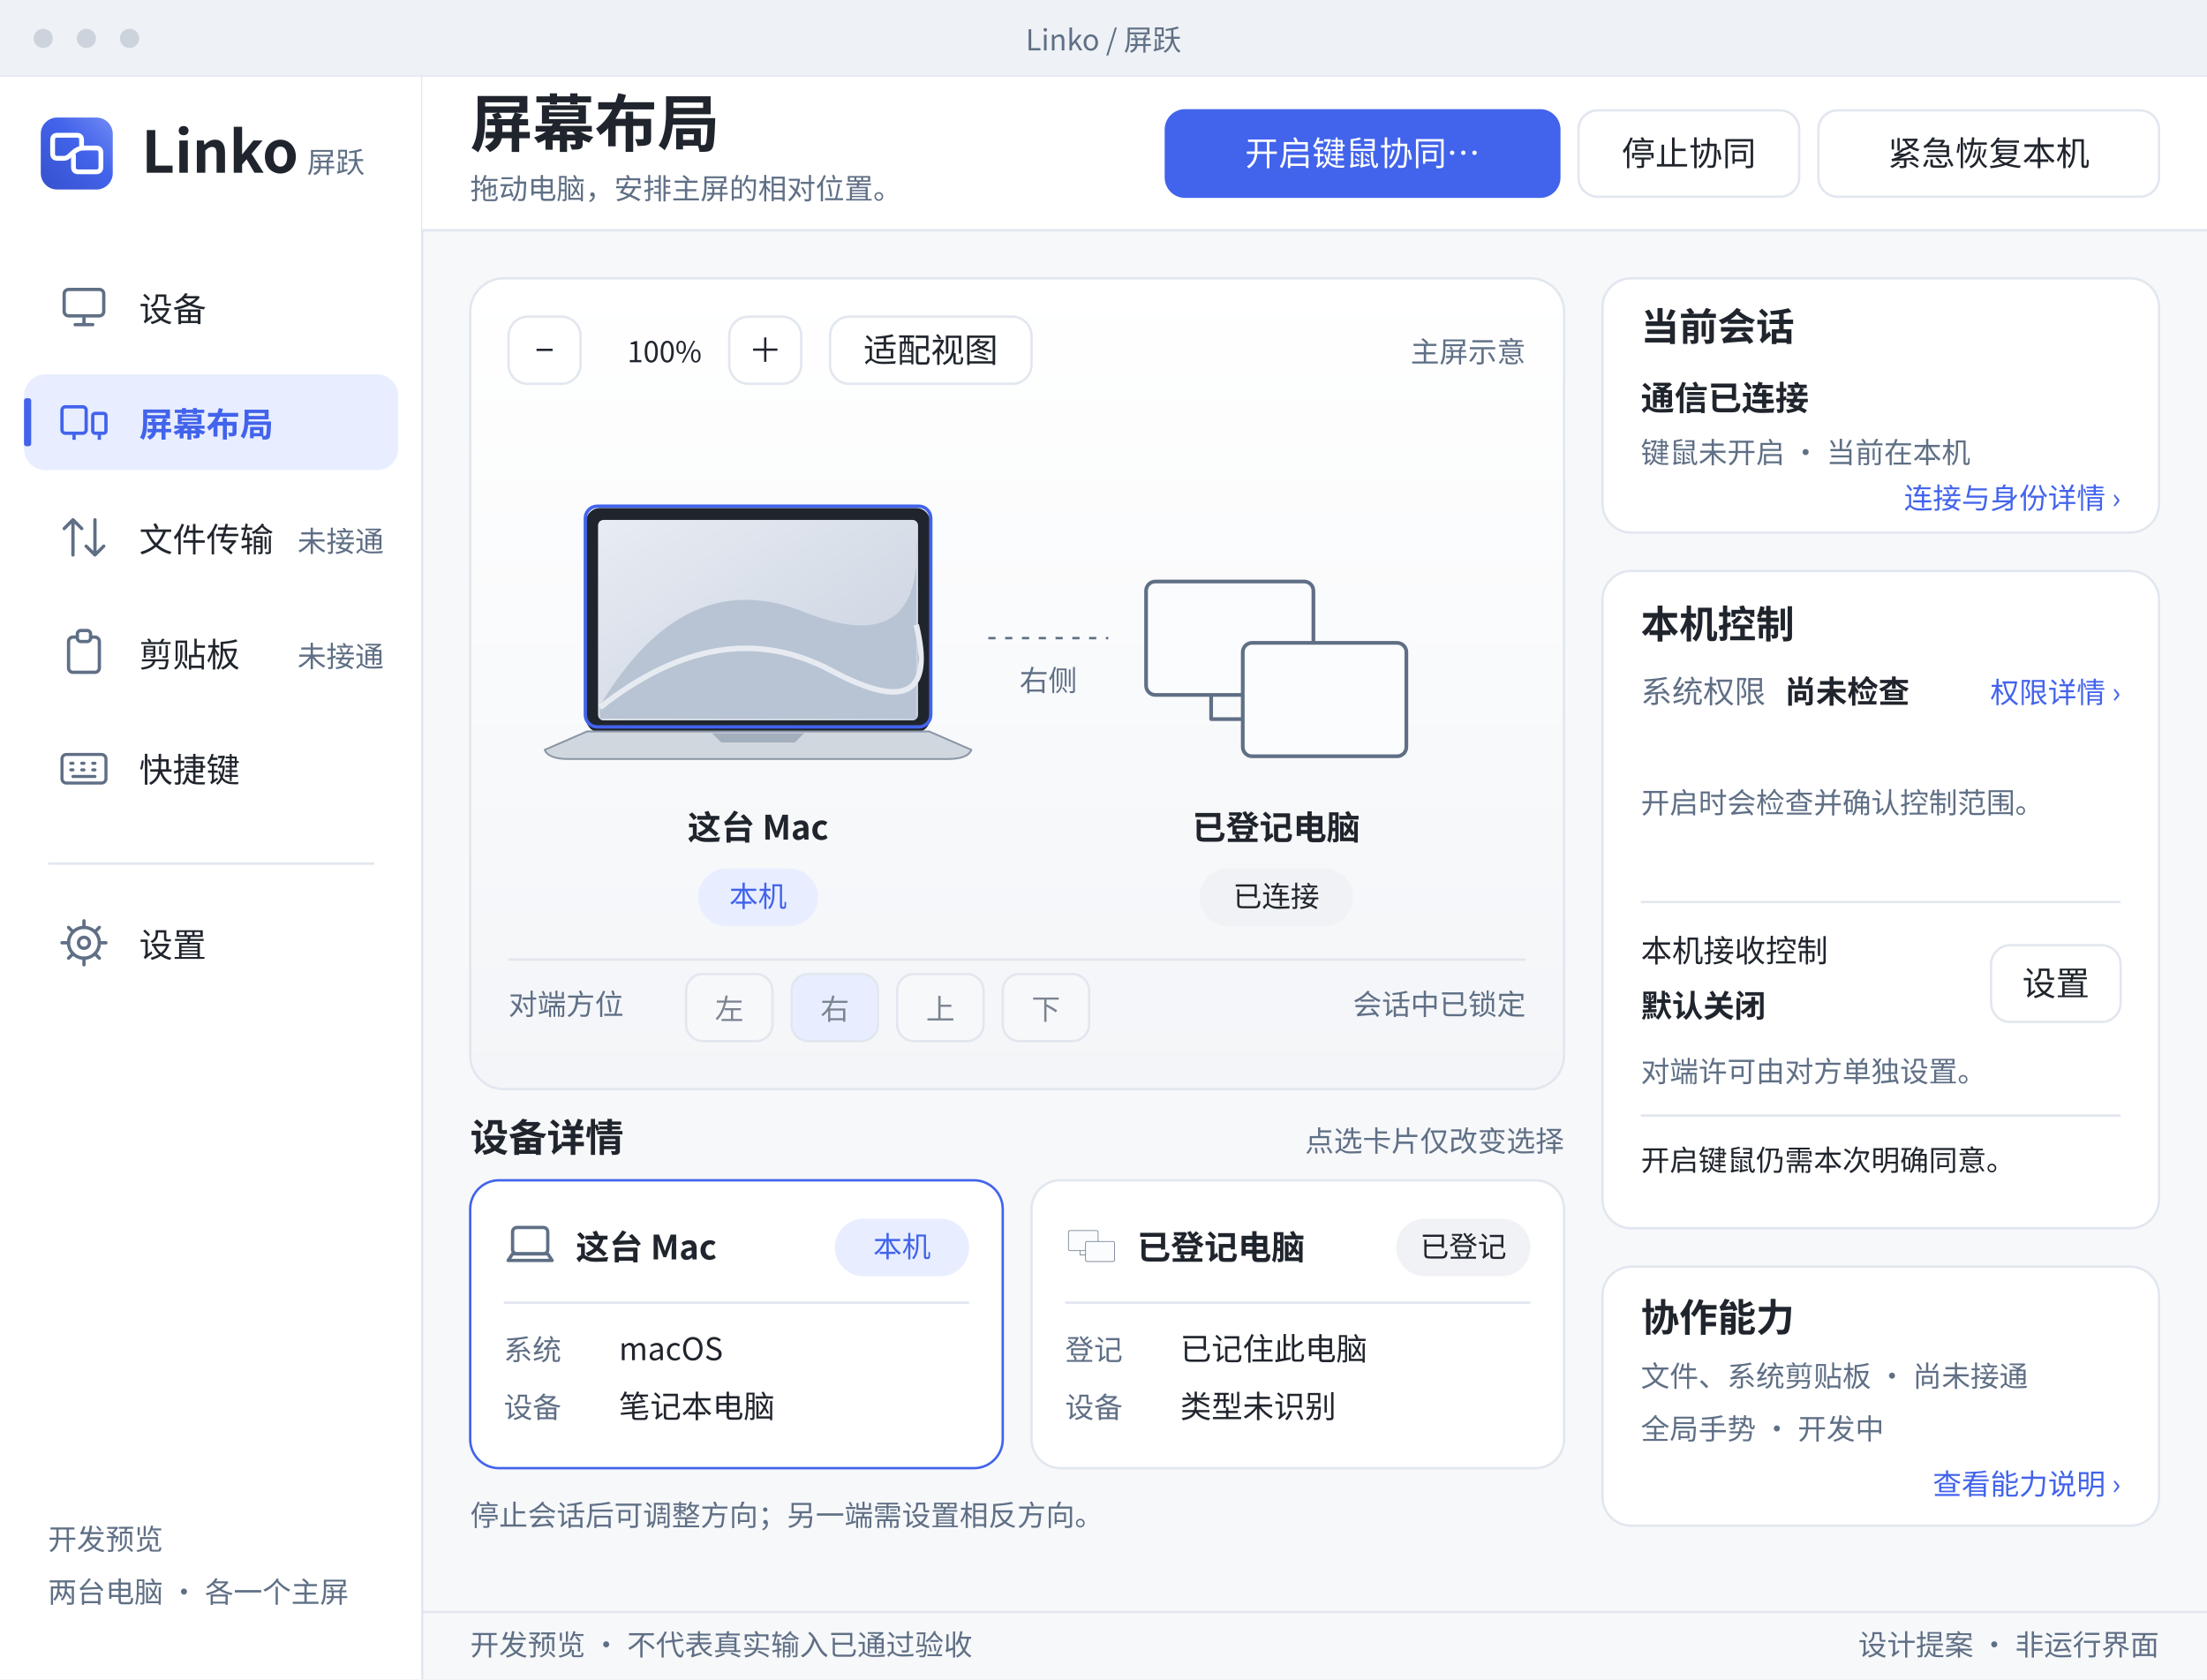
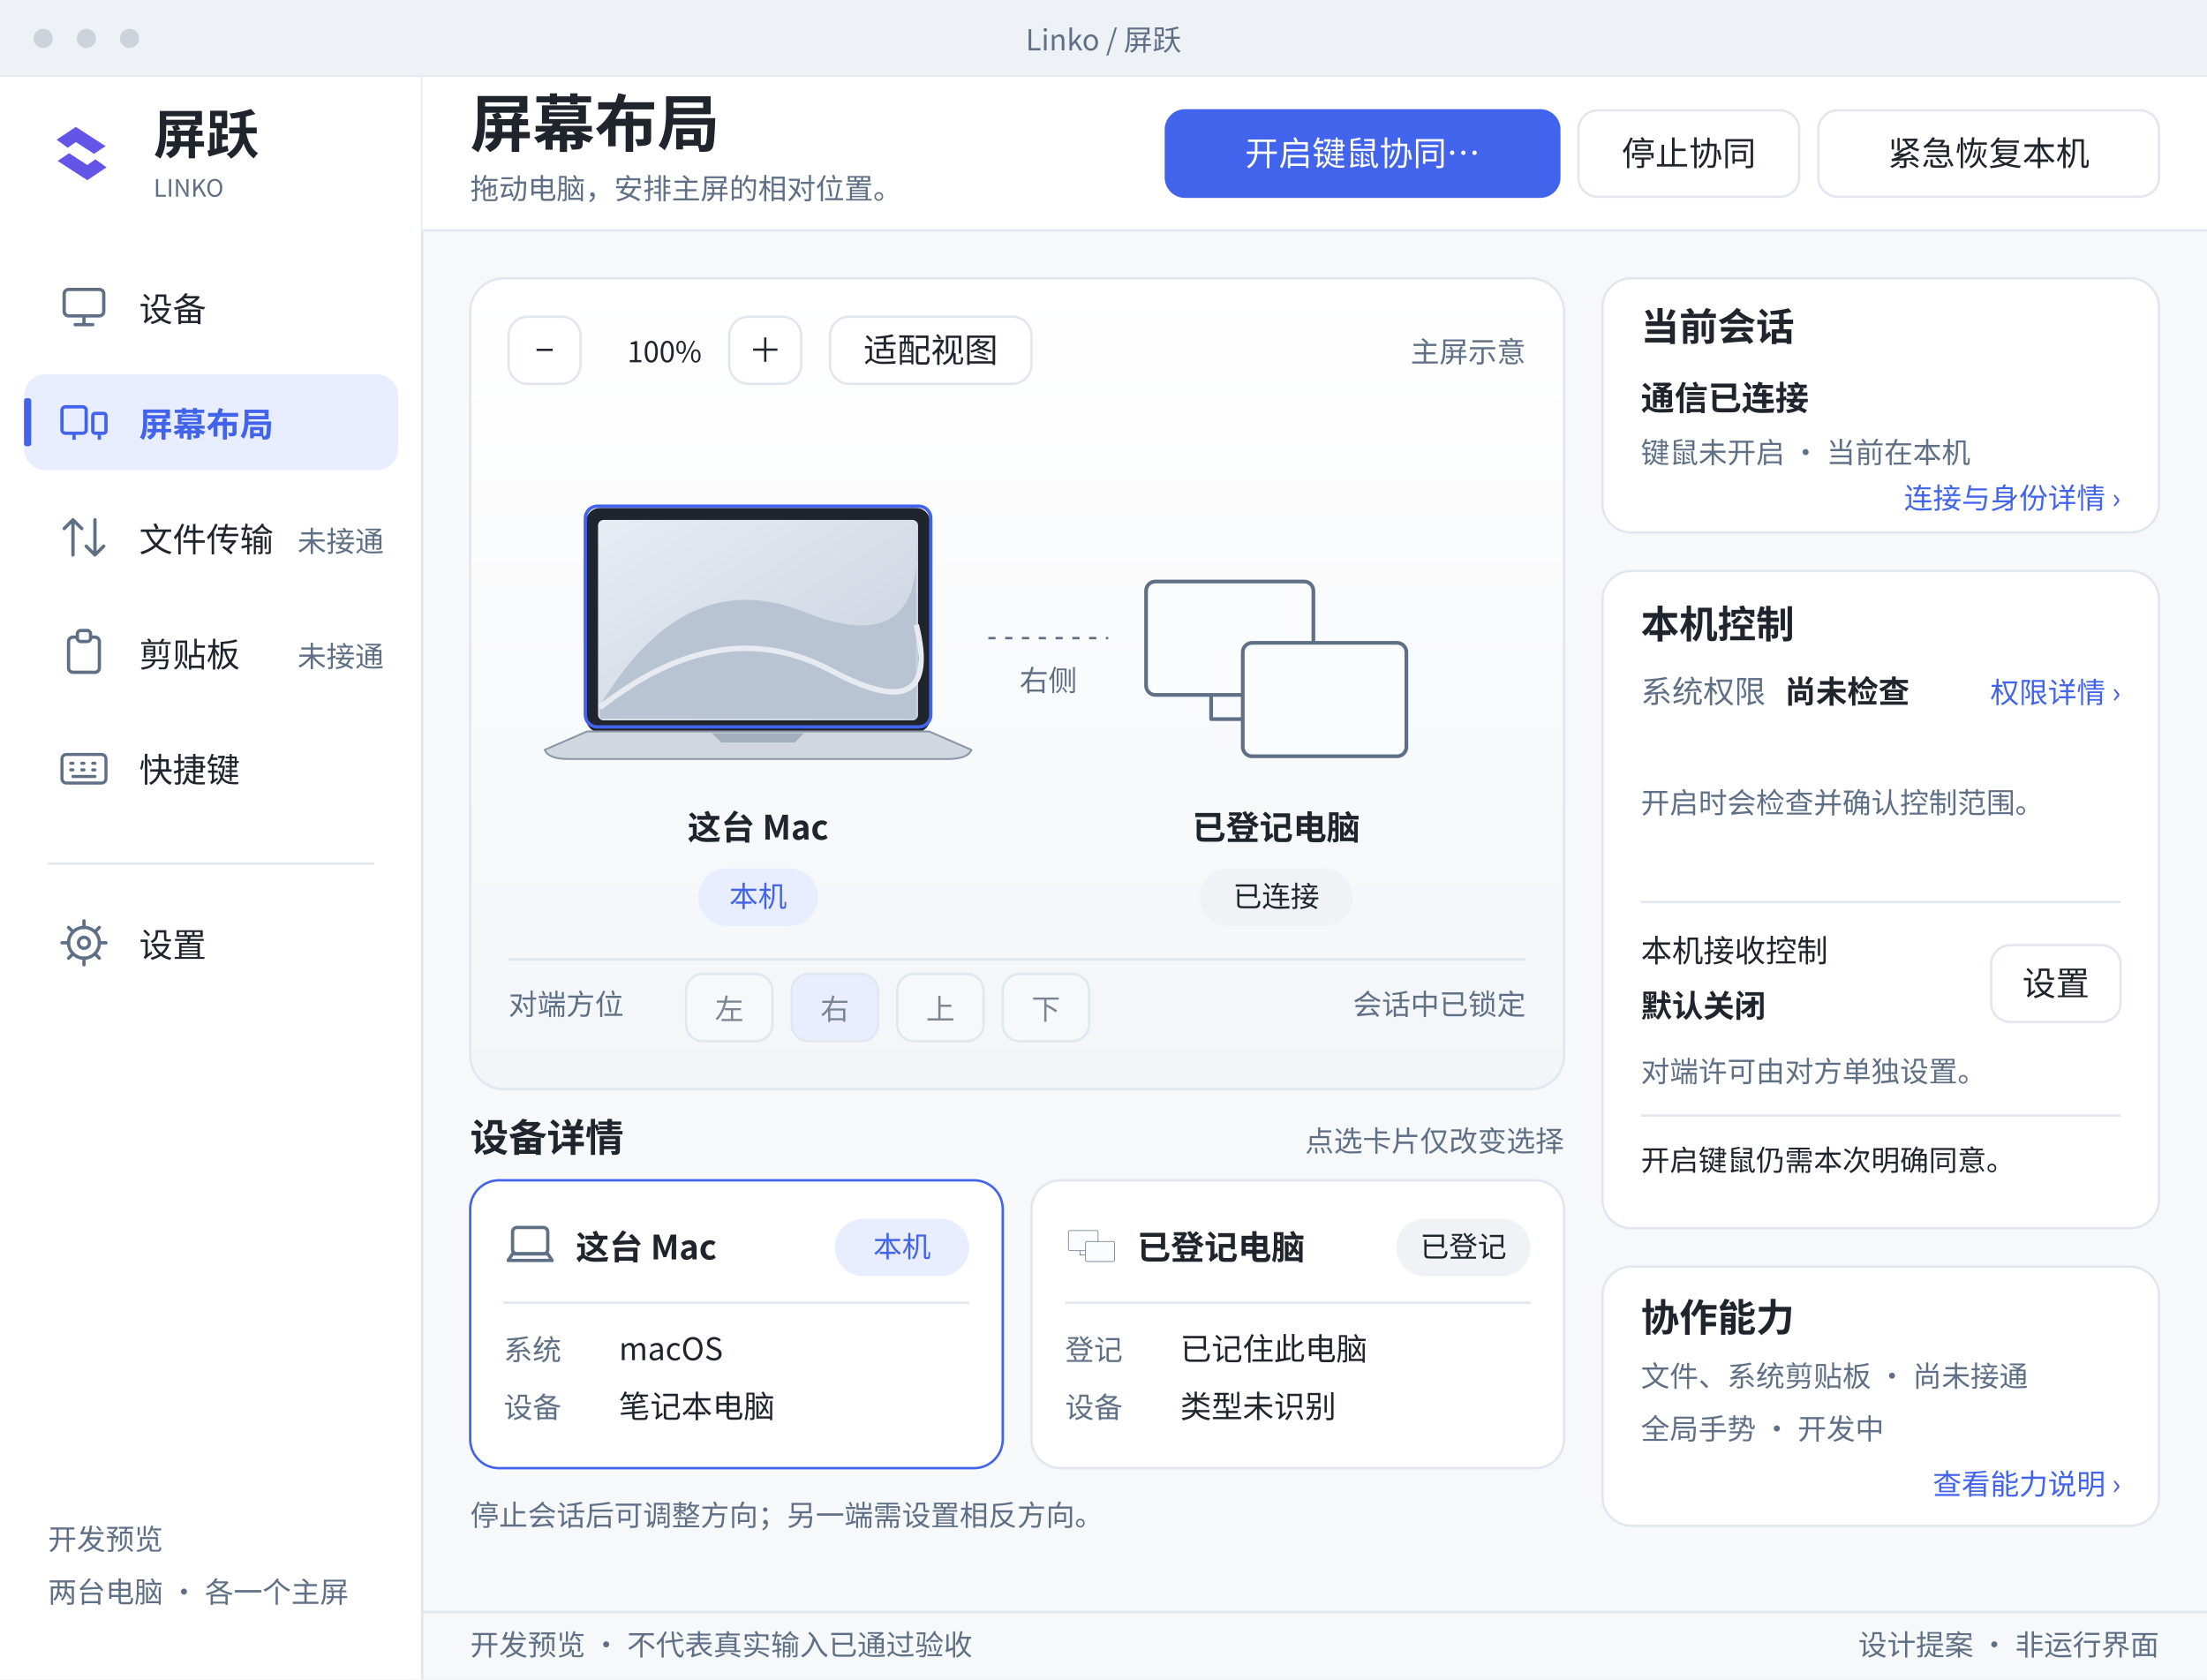
<svg xmlns="http://www.w3.org/2000/svg" xmlns:xlink="http://www.w3.org/1999/xlink" width="920" height="700" viewBox="0 0 920 700" role="img" aria-labelledby="title desc">
  <defs>
    <linearGradient id="canvas" x1="0" y1="0" x2="0" y2="1">
      <stop stop-color="#FFFFFF" />
      <stop offset="1" stop-color="#F3F5F8" />
    </linearGradient>
    <linearGradient id="screen" x1="0" y1="0" x2="1" y2="1">
      <stop stop-color="#E8ECF3" />
      <stop offset="1" stop-color="#C8D1DE" />
    </linearGradient>
    <linearGradient id="brand-tile" x1="0" y1="1" x2="1" y2="0">
      <stop stop-color="#3651CC" />
      <stop offset=".58" stop-color="#4263EB" />
      <stop offset="1" stop-color="#718AF4" />
    </linearGradient>
-     <symbol id="brand" viewBox="0 0 1024 1024">
-       <rect x="32" y="32" width="960" height="960" rx="218" fill="url(#brand-tile)" />
-       <g transform="translate(0 -24)" fill="none" stroke="#FFFFFF" stroke-width="64" stroke-linecap="round" stroke-linejoin="round">
-         <path d="M576 450V356Q576 292 512 292H254Q190 292 190 356V536Q190 600 254 600H340C430 600 465 462 610 462" />
-         <path d="M468 560V716Q468 780 532 780H770Q834 780 834 716V526Q834 462 770 462H610" />
+     <symbol id="brand" viewBox="0 0 256 256">
+       <g fill="#6554E8">
+         <path d="M54 87 111 49 199 106 165 129 111 94 87 111Z" />
+         <path d="m202 169-57 38-88-57 34-23 54 35 24-17Z" />
      </g>
    </symbol>
    <symbol id="device" viewBox="0 0 24 24">
      <g fill="none" stroke="#5F6F85" stroke-width="1.5" stroke-linecap="round" stroke-linejoin="round">
        <rect x="3" y="4" width="18" height="12" rx="2" />
        <path d="M12 16v4m-4 0h8" />
      </g>
    </symbol>
    <symbol id="laptop-icon" viewBox="0 0 24 24">
      <g fill="none" stroke="#5F6F85" stroke-width="1.5" stroke-linecap="round" stroke-linejoin="round">
        <rect x="4" y="4" width="16" height="12" rx="2" />
        <path d="M4 16h16l2 3H2Z" />
      </g>
    </symbol>
    <symbol id="layout" viewBox="0 0 24 24">
      <g fill="none" stroke="#4263EB" stroke-width="1.5" stroke-linejoin="round">
        <rect x="2" y="5" width="11" height="12" rx="1.5" />
        <rect x="16" y="8" width="6" height="9" rx="1" />
        <path d="M7.5 17v3m11.5-3v3" />
      </g>
    </symbol>
    <symbol id="transfer" viewBox="0 0 24 24">
      <path d="M7 20V4L3 8m4-4 4 4m6-4v16l-4-4m4 4 4-4" fill="none" stroke="#5F6F85" stroke-width="1.5" stroke-linecap="round" stroke-linejoin="round" />
    </symbol>
    <symbol id="clipboard" viewBox="0 0 24 24">
      <g fill="none" stroke="#5F6F85" stroke-width="1.5">
        <rect x="5" y="5" width="14" height="16" rx="2" />
        <rect x="9" y="2" width="6" height="5" rx="1.5" fill="#FFFFFF" />
      </g>
    </symbol>
    <symbol id="keyboard" viewBox="0 0 24 24">
      <g fill="none" stroke="#5F6F85" stroke-width="1.4" stroke-linecap="round">
        <rect x="2" y="6" width="20" height="13" rx="2" />
        <path d="M6 10h1m4 0h1m4 0h1M6 13h1m4 0h1m4 0h1M7 16h10" />
      </g>
    </symbol>
    <symbol id="settings" viewBox="0 0 24 24">
      <g fill="none" stroke="#5F6F85" stroke-width="1.5" stroke-linecap="round">
        <circle cx="12" cy="12" r="7" />
        <circle cx="12" cy="12" r="2.5" />
        <path d="M12 2v3m0 14v3M2 12h3m14 0h3M5 5l2 2m10 10 2 2M5 19l2-2M17 7l2-2" />
      </g>
    </symbol>
    <symbol id="generic" viewBox="0 0 160 120">
      <g fill="#FBFCFE" stroke="#5F6F85" stroke-width="2" stroke-linejoin="round">
        <rect x="10" y="16" width="90" height="61" rx="5" />
        <rect x="62" y="49" width="88" height="61" rx="5" />
        <path d="M45 77v13h17" fill="none" />
      </g>
    </symbol>
    <symbol id="laptop" viewBox="0 0 240 150">
      <g stroke-linejoin="round">
        <rect x="27" y="8" width="186" height="121" rx="7" fill="#20252D" stroke="#20252D" />
        <rect x="33" y="14" width="174" height="109" rx="3" fill="url(#screen)" />
        <path d="M34 115Q80 38 145 64T206 24V122H34Z" fill="#B8C4D4" />
        <path d="M34 116Q100 64 160 96T206 71" fill="none" stroke="#E7EBF1" stroke-width="3" />
        <path d="M27 129h186l23 10q-2 5-13 5H17q-11 0-13-5Z" fill="#D1D7DF" stroke="#8B97A6" />
        <path d="M95 130h50l-5 5h-40Z" fill="#A4AFBD" />
      </g>
    </symbol>
  </defs>
  <rect x="0" y="0" width="920" height="700" rx="0" fill="#F7F8FA" stroke="none" />
  <rect x="0" y="0" width="920" height="32" rx="0" fill="#EEF1F5" stroke="none" />
  <circle cx="18" cy="16" r="4" fill="#CDD3DD" />
  <circle cx="36" cy="16" r="4" fill="#CDD3DD" />
  <circle cx="54" cy="16" r="4" fill="#CDD3DD" />
  <text x="460.0" y="21" text-anchor="middle" font-weight="400" font-family="&quot;Noto Sans CJK SC&quot;,&quot;PingFang SC&quot;,&quot;Microsoft YaHei&quot;,sans-serif" fill="#5F6F85" font-size="12px">Linko / 屏跃</text>
  <line x1="0" y1="32" x2="920" y2="32" stroke="#E2E7EF" />
  <rect x="0" y="32" width="176" height="668" rx="0" fill="#FFFFFF" stroke="none" />
  <line x1="176" y1="32" x2="176" y2="700" stroke="#E2E7EF" />
-   <use xlink:href="#brand" x="16" y="48" width="32" height="32" />
-   <text x="59" y="72" text-anchor="start" font-weight="600" font-family="&quot;Noto Sans CJK SC&quot;,&quot;PingFang SC&quot;,&quot;Microsoft YaHei&quot;,sans-serif" fill="#20252D" font-size="24px">Linko</text>
-   <text x="128" y="72" text-anchor="start" font-weight="400" font-family="&quot;Noto Sans CJK SC&quot;,&quot;PingFang SC&quot;,&quot;Microsoft YaHei&quot;,sans-serif" fill="#5F6F85" font-size="12px">屏跃</text>
+   <use xlink:href="#brand" x="16" y="46" width="36" height="36" />
+   <text x="64" y="64" font-family="Noto Sans CJK SC, PingFang SC, Microsoft YaHei, sans-serif" font-size="22" font-weight="650" fill="#20252D">屏跃</text>
+   <text x="64" y="82" font-family="Noto Sans CJK SC, PingFang SC, Microsoft YaHei, sans-serif" font-size="10" font-weight="500" fill="#5F6F85">LINKO</text>
  <use xlink:href="#device" x="24" y="117" width="22" height="22" />
  <text x="58" y="134" text-anchor="start" font-weight="400" font-family="&quot;Noto Sans CJK SC&quot;,&quot;PingFang SC&quot;,&quot;Microsoft YaHei&quot;,sans-serif" fill="#20252D" font-size="14px">设备</text>
  <rect x="10" y="156" width="156" height="40" rx="9" fill="#E8EEFF" stroke="none" />
  <rect x="10" y="166" width="3" height="20" rx="1" fill="#4263EB" stroke="none" />
  <use xlink:href="#layout" x="24" y="165" width="22" height="22" />
  <text x="58" y="182" text-anchor="start" font-weight="600" font-family="&quot;Noto Sans CJK SC&quot;,&quot;PingFang SC&quot;,&quot;Microsoft YaHei&quot;,sans-serif" fill="#4263EB" font-size="14px">屏幕布局</text>
  <use xlink:href="#transfer" x="24" y="213" width="22" height="22" />
  <text x="58" y="230" text-anchor="start" font-weight="400" font-family="&quot;Noto Sans CJK SC&quot;,&quot;PingFang SC&quot;,&quot;Microsoft YaHei&quot;,sans-serif" fill="#20252D" font-size="14px">文件传输</text>
  <text x="160" y="230" font-family="Noto Sans CJK SC, PingFang SC, Microsoft YaHei, sans-serif" font-size="12" font-weight="400" fill="#5F6F85" text-anchor="end">未接通</text>
  <use xlink:href="#clipboard" x="24" y="261" width="22" height="22" />
  <text x="58" y="278" text-anchor="start" font-weight="400" font-family="&quot;Noto Sans CJK SC&quot;,&quot;PingFang SC&quot;,&quot;Microsoft YaHei&quot;,sans-serif" fill="#20252D" font-size="14px">剪贴板</text>
  <text x="160" y="278" font-family="Noto Sans CJK SC, PingFang SC, Microsoft YaHei, sans-serif" font-size="12" font-weight="400" fill="#5F6F85" text-anchor="end">未接通</text>
  <use xlink:href="#keyboard" x="24" y="309" width="22" height="22" />
  <text x="58" y="326" text-anchor="start" font-weight="400" font-family="&quot;Noto Sans CJK SC&quot;,&quot;PingFang SC&quot;,&quot;Microsoft YaHei&quot;,sans-serif" fill="#20252D" font-size="14px">快捷键</text>
  <line x1="20" y1="360" x2="156" y2="360" stroke="#E2E7EF" />
  <use xlink:href="#settings" x="24" y="382" width="22" height="22" />
  <text x="58" y="399" text-anchor="start" font-weight="400" font-family="&quot;Noto Sans CJK SC&quot;,&quot;PingFang SC&quot;,&quot;Microsoft YaHei&quot;,sans-serif" fill="#20252D" font-size="14px">设置</text>
  <text x="20" y="646" text-anchor="start" font-weight="400" font-family="&quot;Noto Sans CJK SC&quot;,&quot;PingFang SC&quot;,&quot;Microsoft YaHei&quot;,sans-serif" fill="#5F6F85" font-size="12px">开发预览</text>
  <text x="20" y="668" text-anchor="start" font-weight="400" font-family="&quot;Noto Sans CJK SC&quot;,&quot;PingFang SC&quot;,&quot;Microsoft YaHei&quot;,sans-serif" fill="#5F6F85" font-size="12px">两台电脑 · 各一个主屏</text>
  <rect x="176" y="32" width="744" height="64" rx="0" fill="#FFFFFF" stroke="none" />
  <line x1="176" y1="96" x2="920" y2="96" stroke="#E2E7EF" />
  <text x="196" y="61" text-anchor="start" font-weight="650" font-family="&quot;Noto Sans CJK SC&quot;,&quot;PingFang SC&quot;,&quot;Microsoft YaHei&quot;,sans-serif" fill="#20252D" font-size="26px">屏幕布局</text>
  <text x="196" y="83" text-anchor="start" font-weight="400" font-family="&quot;Noto Sans CJK SC&quot;,&quot;PingFang SC&quot;,&quot;Microsoft YaHei&quot;,sans-serif" fill="#5F6F85" font-size="12px">拖动电脑，安排主屏的相对位置。</text>
  <rect x="486" y="46" width="164" height="36" rx="8" fill="#4263EB" stroke="#4263EB" data-control="primary" data-box="486,46,164,36" />
  <text x="568.0" y="69.0" text-anchor="middle" font-weight="400" font-family="&quot;Noto Sans CJK SC&quot;,&quot;PingFang SC&quot;,&quot;Microsoft YaHei&quot;,sans-serif" fill="#FFFFFF" font-size="14px">开启键鼠协同…</text>
  <rect x="658" y="46" width="92" height="36" rx="8" fill="#FFFFFF" stroke="#E2E7EF" data-control="stop" data-box="658,46,92,36" />
  <text x="704.0" y="69.0" text-anchor="middle" font-weight="400" font-family="&quot;Noto Sans CJK SC&quot;,&quot;PingFang SC&quot;,&quot;Microsoft YaHei&quot;,sans-serif" fill="#20252D" font-size="14px">停止协同</text>
  <rect x="758" y="46" width="142" height="36" rx="8" fill="#FFFFFF" stroke="#E2E7EF" data-control="recovery" data-box="758,46,142,36" />
  <text x="829.0" y="69.0" text-anchor="middle" font-weight="400" font-family="&quot;Noto Sans CJK SC&quot;,&quot;PingFang SC&quot;,&quot;Microsoft YaHei&quot;,sans-serif" fill="#20252D" font-size="14px">紧急恢复本机</text>
  <line x1="176" y1="672" x2="920" y2="672" stroke="#E2E7EF" />
  <text x="196" y="690" text-anchor="start" font-weight="400" font-family="&quot;Noto Sans CJK SC&quot;,&quot;PingFang SC&quot;,&quot;Microsoft YaHei&quot;,sans-serif" fill="#5F6F85" font-size="12px">开发预览 · 不代表真实输入已通过验收</text>
  <text x="900" y="690" text-anchor="end" font-weight="400" font-family="&quot;Noto Sans CJK SC&quot;,&quot;PingFang SC&quot;,&quot;Microsoft YaHei&quot;,sans-serif" fill="#5F6F85" font-size="12px">设计提案 · 非运行界面</text>
  <rect x="196" y="116" width="456" height="338" rx="14" fill="url(#canvas)" stroke="#E2E7EF" data-region="canvas" />
  <rect x="212" y="132" width="30" height="28" rx="8" fill="#FFFFFF" stroke="#E2E7EF" />
  <text x="227.0" y="151.0" text-anchor="middle" font-weight="400" font-family="&quot;Noto Sans CJK SC&quot;,&quot;PingFang SC&quot;,&quot;Microsoft YaHei&quot;,sans-serif" fill="#20252D" font-size="14px">−</text>
  <text x="277" y="151" text-anchor="middle" font-weight="400" font-family="&quot;Noto Sans CJK SC&quot;,&quot;PingFang SC&quot;,&quot;Microsoft YaHei&quot;,sans-serif" fill="#20252D" font-size="12px">100%</text>
  <rect x="304" y="132" width="30" height="28" rx="8" fill="#FFFFFF" stroke="#E2E7EF" />
  <text x="319.0" y="151.0" text-anchor="middle" font-weight="400" font-family="&quot;Noto Sans CJK SC&quot;,&quot;PingFang SC&quot;,&quot;Microsoft YaHei&quot;,sans-serif" fill="#20252D" font-size="14px">＋</text>
  <rect x="346" y="132" width="84" height="28" rx="8" fill="#FFFFFF" stroke="#E2E7EF" />
  <text x="388.0" y="151.0" text-anchor="middle" font-weight="400" font-family="&quot;Noto Sans CJK SC&quot;,&quot;PingFang SC&quot;,&quot;Microsoft YaHei&quot;,sans-serif" fill="#20252D" font-size="14px">适配视图</text>
  <text x="636" y="151" text-anchor="end" font-weight="400" font-family="&quot;Noto Sans CJK SC&quot;,&quot;PingFang SC&quot;,&quot;Microsoft YaHei&quot;,sans-serif" fill="#5F6F85" font-size="12px">主屏示意</text>
  <use xlink:href="#laptop" x="224" y="206" width="184" height="115" />
  <rect x="244" y="211" width="144" height="92" rx="5" fill="none" stroke="#4263EB" stroke-width="1.4" />
  <use xlink:href="#generic" x="470" y="230" width="124" height="93" />
  <line x1="412" y1="266" x2="462" y2="266" stroke="#5F6F85" stroke-dasharray="3 4" />
  <text x="437" y="288" text-anchor="middle" font-weight="400" font-family="&quot;Noto Sans CJK SC&quot;,&quot;PingFang SC&quot;,&quot;Microsoft YaHei&quot;,sans-serif" fill="#5F6F85" font-size="12px">右侧</text>
  <text x="316" y="350" text-anchor="middle" font-weight="600" font-family="&quot;Noto Sans CJK SC&quot;,&quot;PingFang SC&quot;,&quot;Microsoft YaHei&quot;,sans-serif" fill="#20252D" font-size="14px">这台 Mac</text>
  <text x="532" y="350" text-anchor="middle" font-weight="600" font-family="&quot;Noto Sans CJK SC&quot;,&quot;PingFang SC&quot;,&quot;Microsoft YaHei&quot;,sans-serif" fill="#20252D" font-size="14px">已登记电脑</text>
  <rect x="291" y="362" width="50" height="24" rx="12" fill="#E8EEFF" stroke="none" />
  <text x="316.0" y="378" text-anchor="middle" font-weight="400" font-family="&quot;Noto Sans CJK SC&quot;,&quot;PingFang SC&quot;,&quot;Microsoft YaHei&quot;,sans-serif" fill="#4263EB" font-size="12px">本机</text>
  <rect x="500" y="362" width="64" height="24" rx="12" fill="#F0F2F5" stroke="none" />
  <text x="532.0" y="378" text-anchor="middle" font-weight="400" font-family="&quot;Noto Sans CJK SC&quot;,&quot;PingFang SC&quot;,&quot;Microsoft YaHei&quot;,sans-serif" fill="#20252D" font-size="12px">已连接</text>
  <line x1="212" y1="400" x2="636" y2="400" stroke="#E2E7EF" />
  <text x="212" y="423" text-anchor="start" font-weight="400" font-family="&quot;Noto Sans CJK SC&quot;,&quot;PingFang SC&quot;,&quot;Microsoft YaHei&quot;,sans-serif" fill="#5F6F85" font-size="12px">对端方位</text>
  <rect x="286" y="406" width="36" height="28" rx="7" fill="#F7F8FA" stroke="#E2E7EF" />
  <text x="304" y="425" text-anchor="middle" font-weight="400" font-family="&quot;Noto Sans CJK SC&quot;,&quot;PingFang SC&quot;,&quot;Microsoft YaHei&quot;,sans-serif" fill="#7B8491" font-size="12px">左</text>
  <rect x="330" y="406" width="36" height="28" rx="7" fill="#E8EEFF" stroke="#E2E7EF" />
  <text x="348" y="425" text-anchor="middle" font-weight="400" font-family="&quot;Noto Sans CJK SC&quot;,&quot;PingFang SC&quot;,&quot;Microsoft YaHei&quot;,sans-serif" fill="#7B8491" font-size="12px">右</text>
  <rect x="374" y="406" width="36" height="28" rx="7" fill="#F7F8FA" stroke="#E2E7EF" />
  <text x="392" y="425" text-anchor="middle" font-weight="400" font-family="&quot;Noto Sans CJK SC&quot;,&quot;PingFang SC&quot;,&quot;Microsoft YaHei&quot;,sans-serif" fill="#7B8491" font-size="12px">上</text>
  <rect x="418" y="406" width="36" height="28" rx="7" fill="#F7F8FA" stroke="#E2E7EF" />
  <text x="436" y="425" text-anchor="middle" font-weight="400" font-family="&quot;Noto Sans CJK SC&quot;,&quot;PingFang SC&quot;,&quot;Microsoft YaHei&quot;,sans-serif" fill="#7B8491" font-size="12px">下</text>
  <text x="636" y="423" text-anchor="end" font-weight="400" font-family="&quot;Noto Sans CJK SC&quot;,&quot;PingFang SC&quot;,&quot;Microsoft YaHei&quot;,sans-serif" fill="#5F6F85" font-size="12px">会话中已锁定</text>
  <text x="196" y="480" text-anchor="start" font-weight="600" font-family="&quot;Noto Sans CJK SC&quot;,&quot;PingFang SC&quot;,&quot;Microsoft YaHei&quot;,sans-serif" fill="#20252D" font-size="16px">设备详情</text>
  <text x="652" y="480" text-anchor="end" font-weight="400" font-family="&quot;Noto Sans CJK SC&quot;,&quot;PingFang SC&quot;,&quot;Microsoft YaHei&quot;,sans-serif" fill="#5F6F85" font-size="12px">点选卡片仅改变选择</text>
  <rect x="196" y="492" width="222.0" height="120" rx="12" fill="#FFFFFF" stroke="#4263EB" />
  <use xlink:href="#laptop-icon" x="210" y="508" width="22" height="22" />
  <text x="240" y="525" text-anchor="start" font-weight="600" font-family="&quot;Noto Sans CJK SC&quot;,&quot;PingFang SC&quot;,&quot;Microsoft YaHei&quot;,sans-serif" fill="#20252D" font-size="14px">这台 Mac</text>
  <rect x="348.0" y="508" width="56" height="24" rx="12" fill="#E8EEFF" stroke="none" />
  <text x="376.0" y="524" text-anchor="middle" font-weight="400" font-family="&quot;Noto Sans CJK SC&quot;,&quot;PingFang SC&quot;,&quot;Microsoft YaHei&quot;,sans-serif" fill="#4263EB" font-size="12px">本机</text>
  <line x1="210" y1="543" x2="404.0" y2="543" stroke="#E2E7EF" />
  <text x="210" y="567" text-anchor="start" font-weight="400" font-family="&quot;Noto Sans CJK SC&quot;,&quot;PingFang SC&quot;,&quot;Microsoft YaHei&quot;,sans-serif" fill="#5F6F85" font-size="12px">系统</text>
  <text x="258" y="567" text-anchor="start" font-weight="400" font-family="&quot;Noto Sans CJK SC&quot;,&quot;PingFang SC&quot;,&quot;Microsoft YaHei&quot;,sans-serif" fill="#20252D" font-size="13px">macOS</text>
  <text x="210" y="591" text-anchor="start" font-weight="400" font-family="&quot;Noto Sans CJK SC&quot;,&quot;PingFang SC&quot;,&quot;Microsoft YaHei&quot;,sans-serif" fill="#5F6F85" font-size="12px">设备</text>
  <text x="258" y="591" text-anchor="start" font-weight="400" font-family="&quot;Noto Sans CJK SC&quot;,&quot;PingFang SC&quot;,&quot;Microsoft YaHei&quot;,sans-serif" fill="#20252D" font-size="13px">笔记本电脑</text>
  <rect x="430.0" y="492" width="222.0" height="120" rx="12" fill="#FFFFFF" stroke="#E2E7EF" />
  <use xlink:href="#generic" x="444.0" y="508" width="22" height="22" />
  <text x="474.0" y="525" text-anchor="start" font-weight="600" font-family="&quot;Noto Sans CJK SC&quot;,&quot;PingFang SC&quot;,&quot;Microsoft YaHei&quot;,sans-serif" fill="#20252D" font-size="14px">已登记电脑</text>
  <rect x="582.0" y="508" width="56" height="24" rx="12" fill="#F0F2F5" stroke="none" />
  <text x="610.0" y="524" text-anchor="middle" font-weight="400" font-family="&quot;Noto Sans CJK SC&quot;,&quot;PingFang SC&quot;,&quot;Microsoft YaHei&quot;,sans-serif" fill="#20252D" font-size="12px">已登记</text>
  <line x1="444.0" y1="543" x2="638.0" y2="543" stroke="#E2E7EF" />
  <text x="444.0" y="567" text-anchor="start" font-weight="400" font-family="&quot;Noto Sans CJK SC&quot;,&quot;PingFang SC&quot;,&quot;Microsoft YaHei&quot;,sans-serif" fill="#5F6F85" font-size="12px">登记</text>
  <text x="492.0" y="567" text-anchor="start" font-weight="400" font-family="&quot;Noto Sans CJK SC&quot;,&quot;PingFang SC&quot;,&quot;Microsoft YaHei&quot;,sans-serif" fill="#20252D" font-size="13px">已记住此电脑</text>
  <text x="444.0" y="591" text-anchor="start" font-weight="400" font-family="&quot;Noto Sans CJK SC&quot;,&quot;PingFang SC&quot;,&quot;Microsoft YaHei&quot;,sans-serif" fill="#5F6F85" font-size="12px">设备</text>
  <text x="492.0" y="591" text-anchor="start" font-weight="400" font-family="&quot;Noto Sans CJK SC&quot;,&quot;PingFang SC&quot;,&quot;Microsoft YaHei&quot;,sans-serif" fill="#20252D" font-size="13px">类型未识别</text>
  <text x="196" y="636" text-anchor="start" font-weight="400" font-family="&quot;Noto Sans CJK SC&quot;,&quot;PingFang SC&quot;,&quot;Microsoft YaHei&quot;,sans-serif" fill="#5F6F85" font-size="12px">停止会话后可调整方向；另一端需设置相反方向。</text>
  <rect x="668" y="116" width="232" height="106" rx="12" fill="#FFFFFF" stroke="#E2E7EF" data-region="connection" />
  <text x="684" y="142" text-anchor="start" font-weight="600" font-family="&quot;Noto Sans CJK SC&quot;,&quot;PingFang SC&quot;,&quot;Microsoft YaHei&quot;,sans-serif" fill="#20252D" font-size="16px">当前会话</text>
  <text x="684" y="171" text-anchor="start" font-weight="600" font-family="&quot;Noto Sans CJK SC&quot;,&quot;PingFang SC&quot;,&quot;Microsoft YaHei&quot;,sans-serif" fill="#20252D" font-size="14px">通信已连接</text>
  <text x="684" y="193" text-anchor="start" font-weight="400" font-family="&quot;Noto Sans CJK SC&quot;,&quot;PingFang SC&quot;,&quot;Microsoft YaHei&quot;,sans-serif" fill="#5F6F85" font-size="12px">键鼠未开启 · 当前在本机</text>
  <text x="884" y="212" text-anchor="end" font-weight="400" font-family="&quot;Noto Sans CJK SC&quot;,&quot;PingFang SC&quot;,&quot;Microsoft YaHei&quot;,sans-serif" fill="#4263EB" font-size="12px">连接与身份详情 ›</text>
  <rect x="668" y="238" width="232" height="274" rx="12" fill="#FFFFFF" stroke="#E2E7EF" data-region="controls" />
  <text x="684" y="266" text-anchor="start" font-weight="600" font-family="&quot;Noto Sans CJK SC&quot;,&quot;PingFang SC&quot;,&quot;Microsoft YaHei&quot;,sans-serif" fill="#20252D" font-size="16px">本机控制</text>
  <text x="684" y="293" text-anchor="start" font-weight="400" font-family="&quot;Noto Sans CJK SC&quot;,&quot;PingFang SC&quot;,&quot;Microsoft YaHei&quot;,sans-serif" fill="#5F6F85" font-size="13px">系统权限</text>
  <text x="744" y="293" text-anchor="start" font-weight="600" font-family="&quot;Noto Sans CJK SC&quot;,&quot;PingFang SC&quot;,&quot;Microsoft YaHei&quot;,sans-serif" fill="#20252D" font-size="13px">尚未检查</text>
  <text x="684" y="339" text-anchor="start" font-weight="400" font-family="&quot;Noto Sans CJK SC&quot;,&quot;PingFang SC&quot;,&quot;Microsoft YaHei&quot;,sans-serif" fill="#5F6F85" font-size="12px">开启时会检查并确认控制范围。</text>
  <text x="884" y="293" text-anchor="end" font-weight="400" font-family="&quot;Noto Sans CJK SC&quot;,&quot;PingFang SC&quot;,&quot;Microsoft YaHei&quot;,sans-serif" fill="#4263EB" font-size="12px">权限详情 ›</text>
  <line x1="684" y1="376" x2="884" y2="376" stroke="#E2E7EF" />
  <text x="684" y="401" text-anchor="start" font-weight="400" font-family="&quot;Noto Sans CJK SC&quot;,&quot;PingFang SC&quot;,&quot;Microsoft YaHei&quot;,sans-serif" fill="#20252D" font-size="13px">本机接收控制</text>
  <text x="684" y="424" text-anchor="start" font-weight="600" font-family="&quot;Noto Sans CJK SC&quot;,&quot;PingFang SC&quot;,&quot;Microsoft YaHei&quot;,sans-serif" fill="#20252D" font-size="13px">默认关闭</text>
  <rect x="830" y="394" width="54" height="32" rx="8" fill="#FFFFFF" stroke="#E2E7EF" />
  <text x="857.0" y="415.0" text-anchor="middle" font-weight="400" font-family="&quot;Noto Sans CJK SC&quot;,&quot;PingFang SC&quot;,&quot;Microsoft YaHei&quot;,sans-serif" fill="#20252D" font-size="14px">设置</text>
  <text x="684" y="451" text-anchor="start" font-weight="400" font-family="&quot;Noto Sans CJK SC&quot;,&quot;PingFang SC&quot;,&quot;Microsoft YaHei&quot;,sans-serif" fill="#5F6F85" font-size="12px">对端许可由对方单独设置。</text>
  <line x1="684" y1="465" x2="884" y2="465" stroke="#E2E7EF" />
  <text x="684" y="488" text-anchor="start" font-weight="400" font-family="&quot;Noto Sans CJK SC&quot;,&quot;PingFang SC&quot;,&quot;Microsoft YaHei&quot;,sans-serif" fill="#20252D" font-size="12px">开启键鼠仍需本次明确同意。</text>
  <rect x="668" y="528" width="232" height="108" rx="12" fill="#FFFFFF" stroke="#E2E7EF" data-region="capabilities" />
  <text x="684" y="555" text-anchor="start" font-weight="600" font-family="&quot;Noto Sans CJK SC&quot;,&quot;PingFang SC&quot;,&quot;Microsoft YaHei&quot;,sans-serif" fill="#20252D" font-size="16px">协作能力</text>
  <text x="684" y="578" text-anchor="start" font-weight="400" font-family="&quot;Noto Sans CJK SC&quot;,&quot;PingFang SC&quot;,&quot;Microsoft YaHei&quot;,sans-serif" fill="#5F6F85" font-size="12px">文件、系统剪贴板 · 尚未接通</text>
  <text x="684" y="600" text-anchor="start" font-weight="400" font-family="&quot;Noto Sans CJK SC&quot;,&quot;PingFang SC&quot;,&quot;Microsoft YaHei&quot;,sans-serif" fill="#5F6F85" font-size="12px">全局手势 · 开发中</text>
  <text x="884" y="623" text-anchor="end" font-weight="400" font-family="&quot;Noto Sans CJK SC&quot;,&quot;PingFang SC&quot;,&quot;Microsoft YaHei&quot;,sans-serif" fill="#4263EB" font-size="12px">查看能力说明 ›</text>
</svg>
